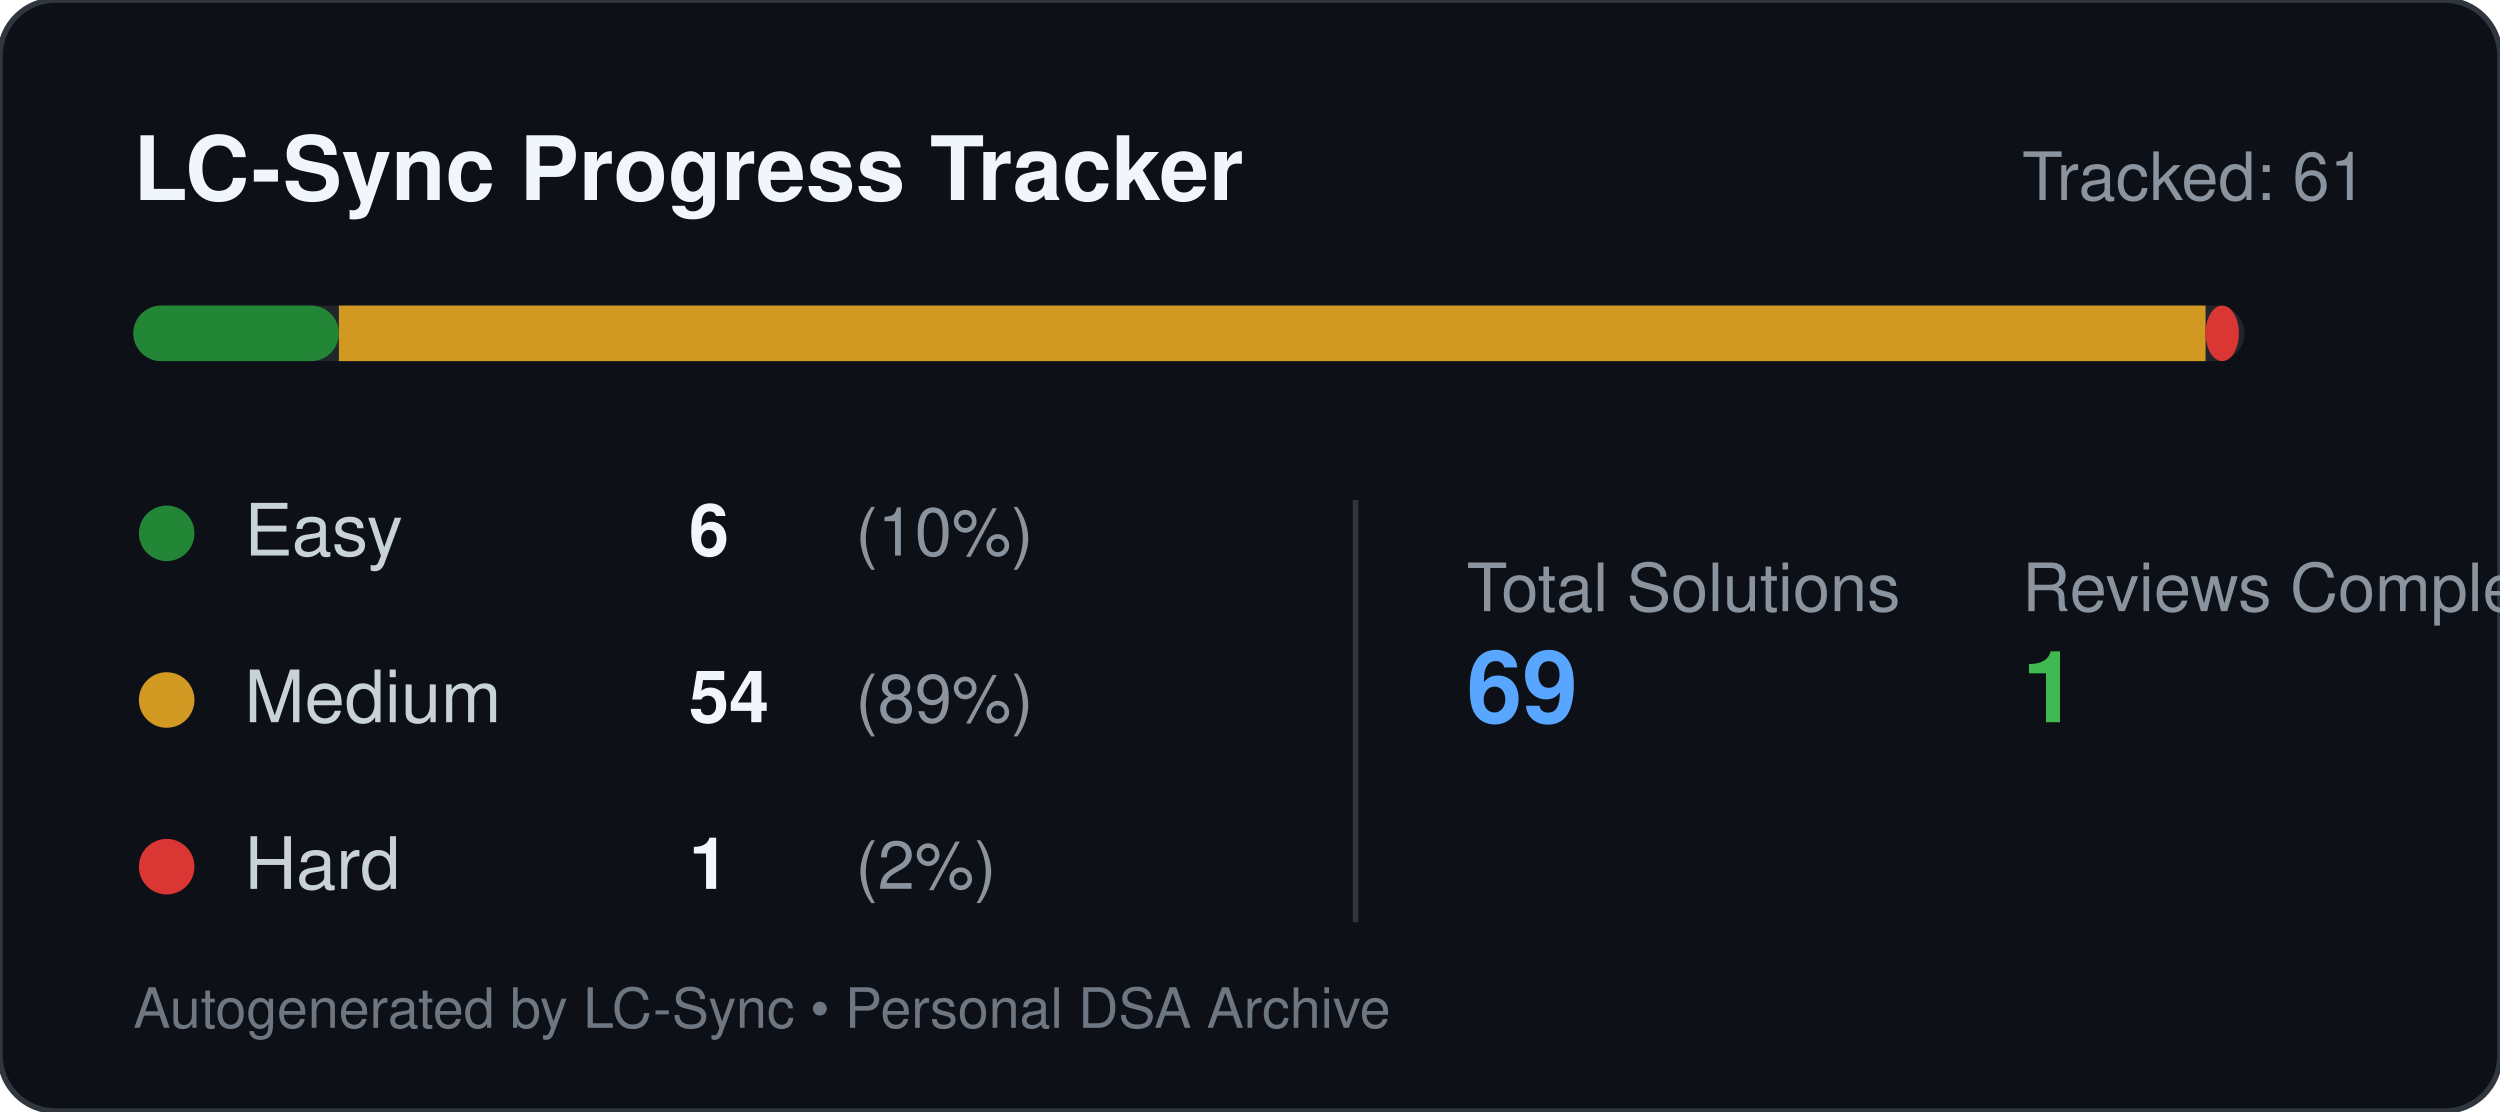
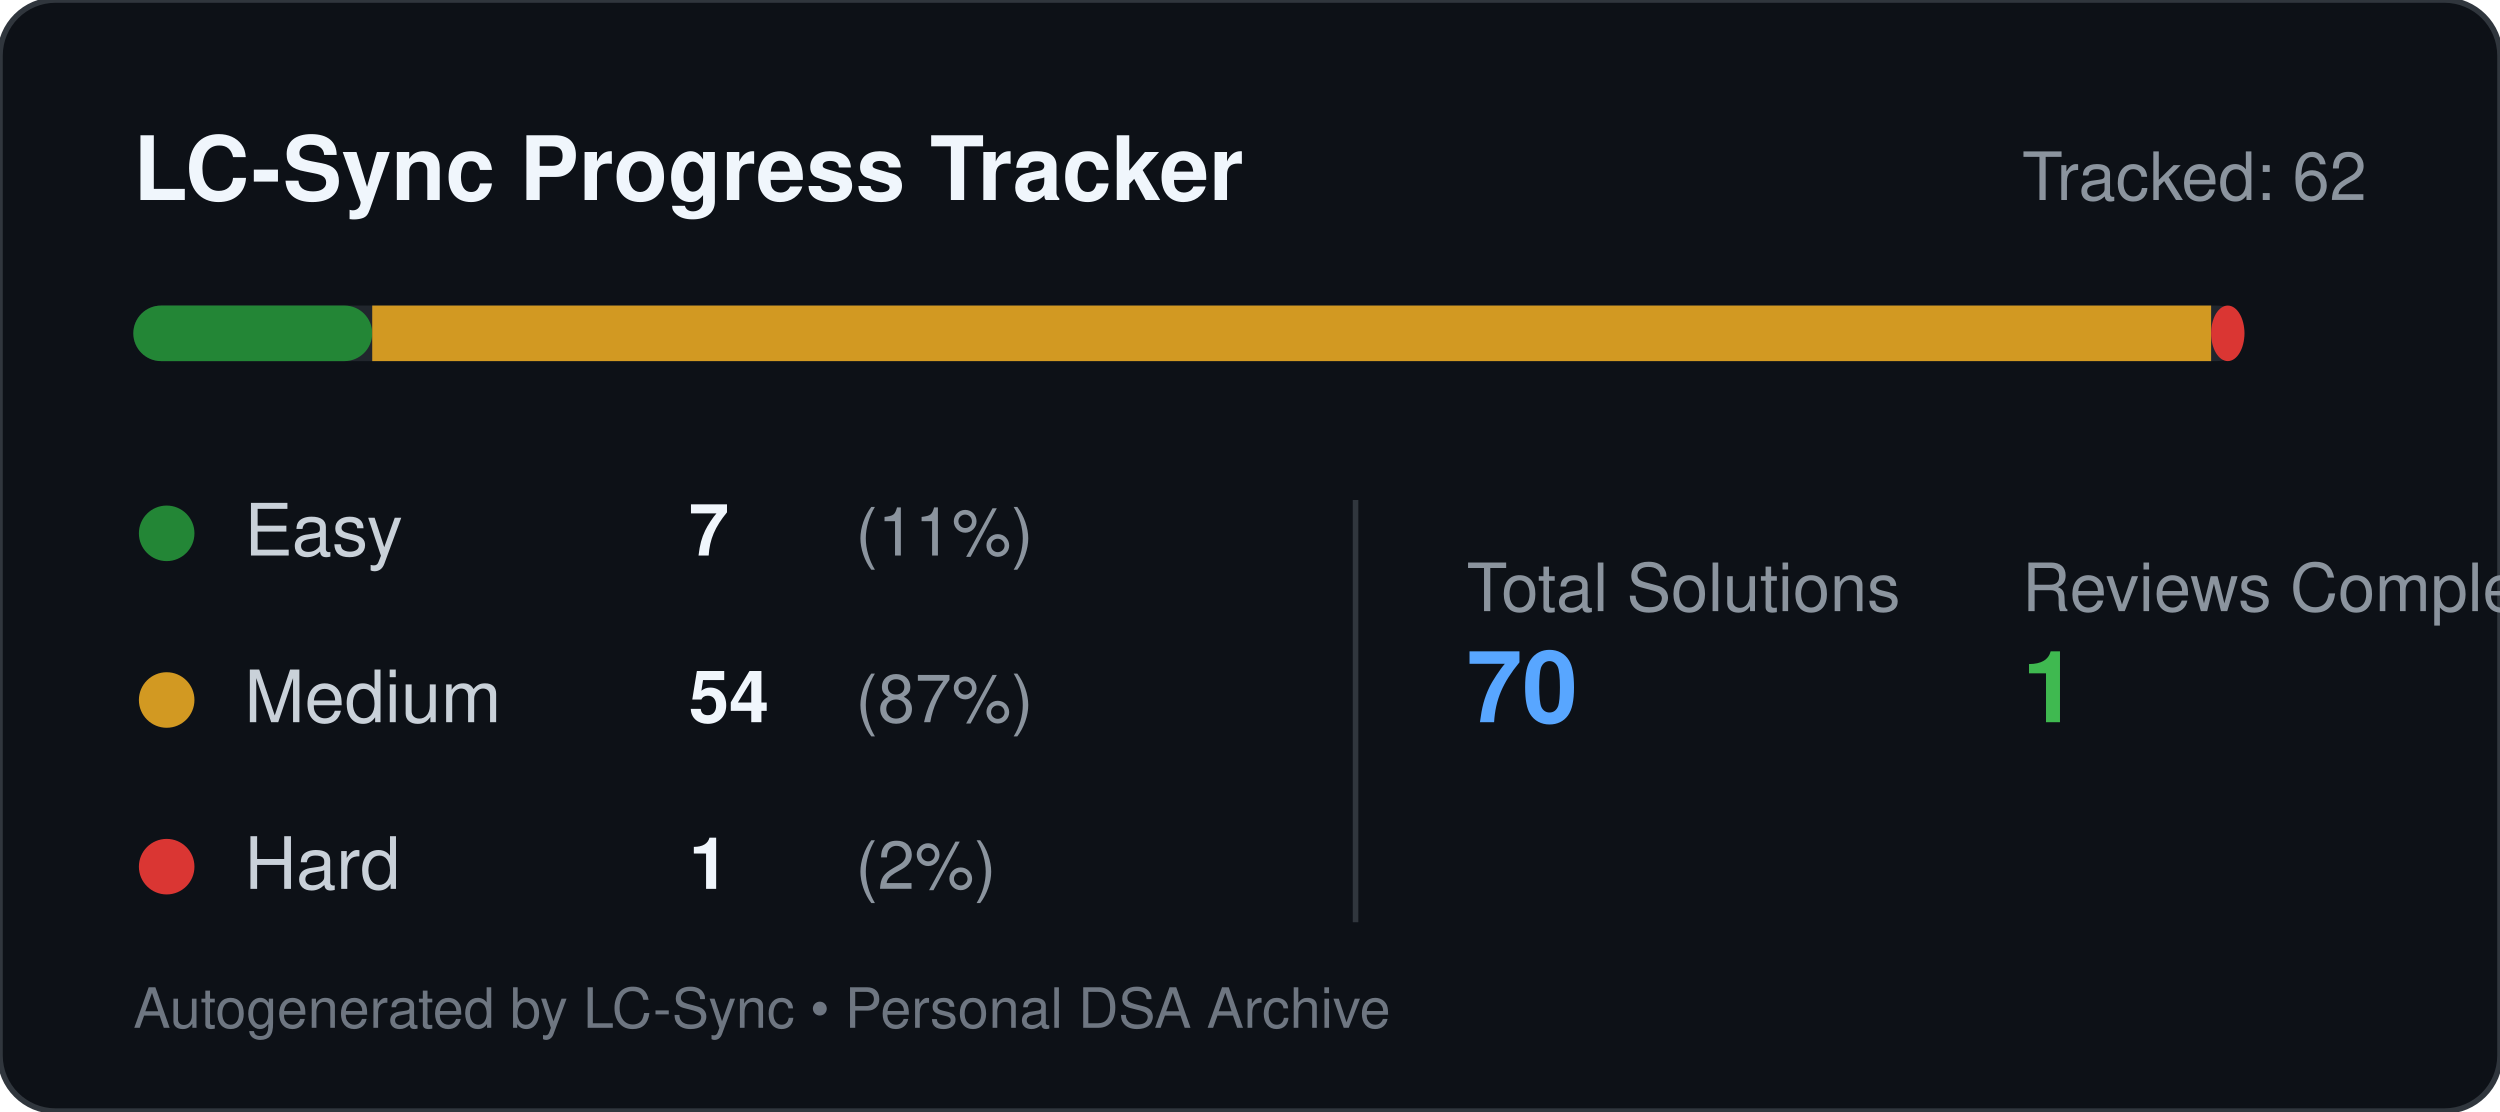
<svg xmlns="http://www.w3.org/2000/svg" width="450" height="200" viewBox="0 0 450 200" fill="none">
  <rect width="450" height="200" rx="10" fill="#0d1117" stroke="#30363d" stroke-width="1" />
  <text x="24" y="36" fill="#f0f6fc" font-family="-apple-system, BlinkMacSystemFont, 'Segoe UI', Helvetica, Arial, sans-serif" font-size="16" font-weight="600">LC-Sync Progress Tracker</text>
-   <text x="426" y="36" text-anchor="end" fill="#8b949e" font-family="-apple-system, BlinkMacSystemFont, 'Segoe UI', Helvetica, Arial, sans-serif" font-size="12">Tracked: 61</text>
+   <text x="426" y="36" text-anchor="end" fill="#8b949e" font-family="-apple-system, BlinkMacSystemFont, 'Segoe UI', Helvetica, Arial, sans-serif" font-size="12">Tracked: 62</text>
  <g transform="translate(24, 55)">
    <rect width="380" height="10" rx="5" fill="#21262d" />
-     <rect x="0" y="0" width="37" height="10" rx="5" fill="#238636" />
-     <rect x="37" y="0" width="336" height="10" fill="#d29922" />
-     <rect x="373" y="0" width="6" height="10" rx="5" fill="#da3633" />
+     <rect x="0" y="0" width="43" height="10" rx="5" fill="#238636" />
+     <rect x="43" y="0" width="331" height="10" fill="#d29922" />
+     <rect x="374" y="0" width="6" height="10" rx="5" fill="#da3633" />
  </g>
  <g transform="translate(24, 90)" font-family="-apple-system, BlinkMacSystemFont, 'Segoe UI', Helvetica, Arial, sans-serif">
    <circle cx="6" cy="6" r="5" fill="#238636" />
    <text x="20" y="10" fill="#c9d1d9" font-size="13">Easy</text>
-     <text x="100" y="10" fill="#f0f6fc" font-size="13" font-weight="600">6</text>
-     <text x="130" y="10" fill="#8b949e" font-size="12">(10%)</text>
+     <text x="100" y="10" fill="#f0f6fc" font-size="13" font-weight="600">7</text>
+     <text x="130" y="10" fill="#8b949e" font-size="12">(11%)</text>
    <circle cx="6" cy="36" r="5" fill="#d29922" />
    <text x="20" y="40" fill="#c9d1d9" font-size="13">Medium</text>
    <text x="100" y="40" fill="#f0f6fc" font-size="13" font-weight="600">54</text>
-     <text x="130" y="40" fill="#8b949e" font-size="12">(89%)</text>
+     <text x="130" y="40" fill="#8b949e" font-size="12">(87%)</text>
    <circle cx="6" cy="66" r="5" fill="#da3633" />
    <text x="20" y="70" fill="#c9d1d9" font-size="13">Hard</text>
    <text x="100" y="70" fill="#f0f6fc" font-size="13" font-weight="600">1</text>
    <text x="130" y="70" fill="#8b949e" font-size="12">(2%)</text>
    <line x1="220" y1="0" x2="220" y2="76" stroke="#30363d" stroke-width="1" />
    <text x="240" y="20" fill="#8b949e" font-size="12">Total Solutions</text>
-     <text x="240" y="40" fill="#58a6ff" font-size="18" font-weight="600">69</text>
+     <text x="240" y="40" fill="#58a6ff" font-size="18" font-weight="600">70</text>
    <text x="340" y="20" fill="#8b949e" font-size="12">Reviews Completed</text>
    <text x="340" y="40" fill="#3fb950" font-size="18" font-weight="600">1</text>
  </g>
  <text x="24" y="185" fill="#6e7681" font-family="-apple-system, BlinkMacSystemFont, 'Segoe UI', Helvetica, Arial, sans-serif" font-size="10">Autogenerated by LC-Sync • Personal DSA Archive</text>
</svg>
